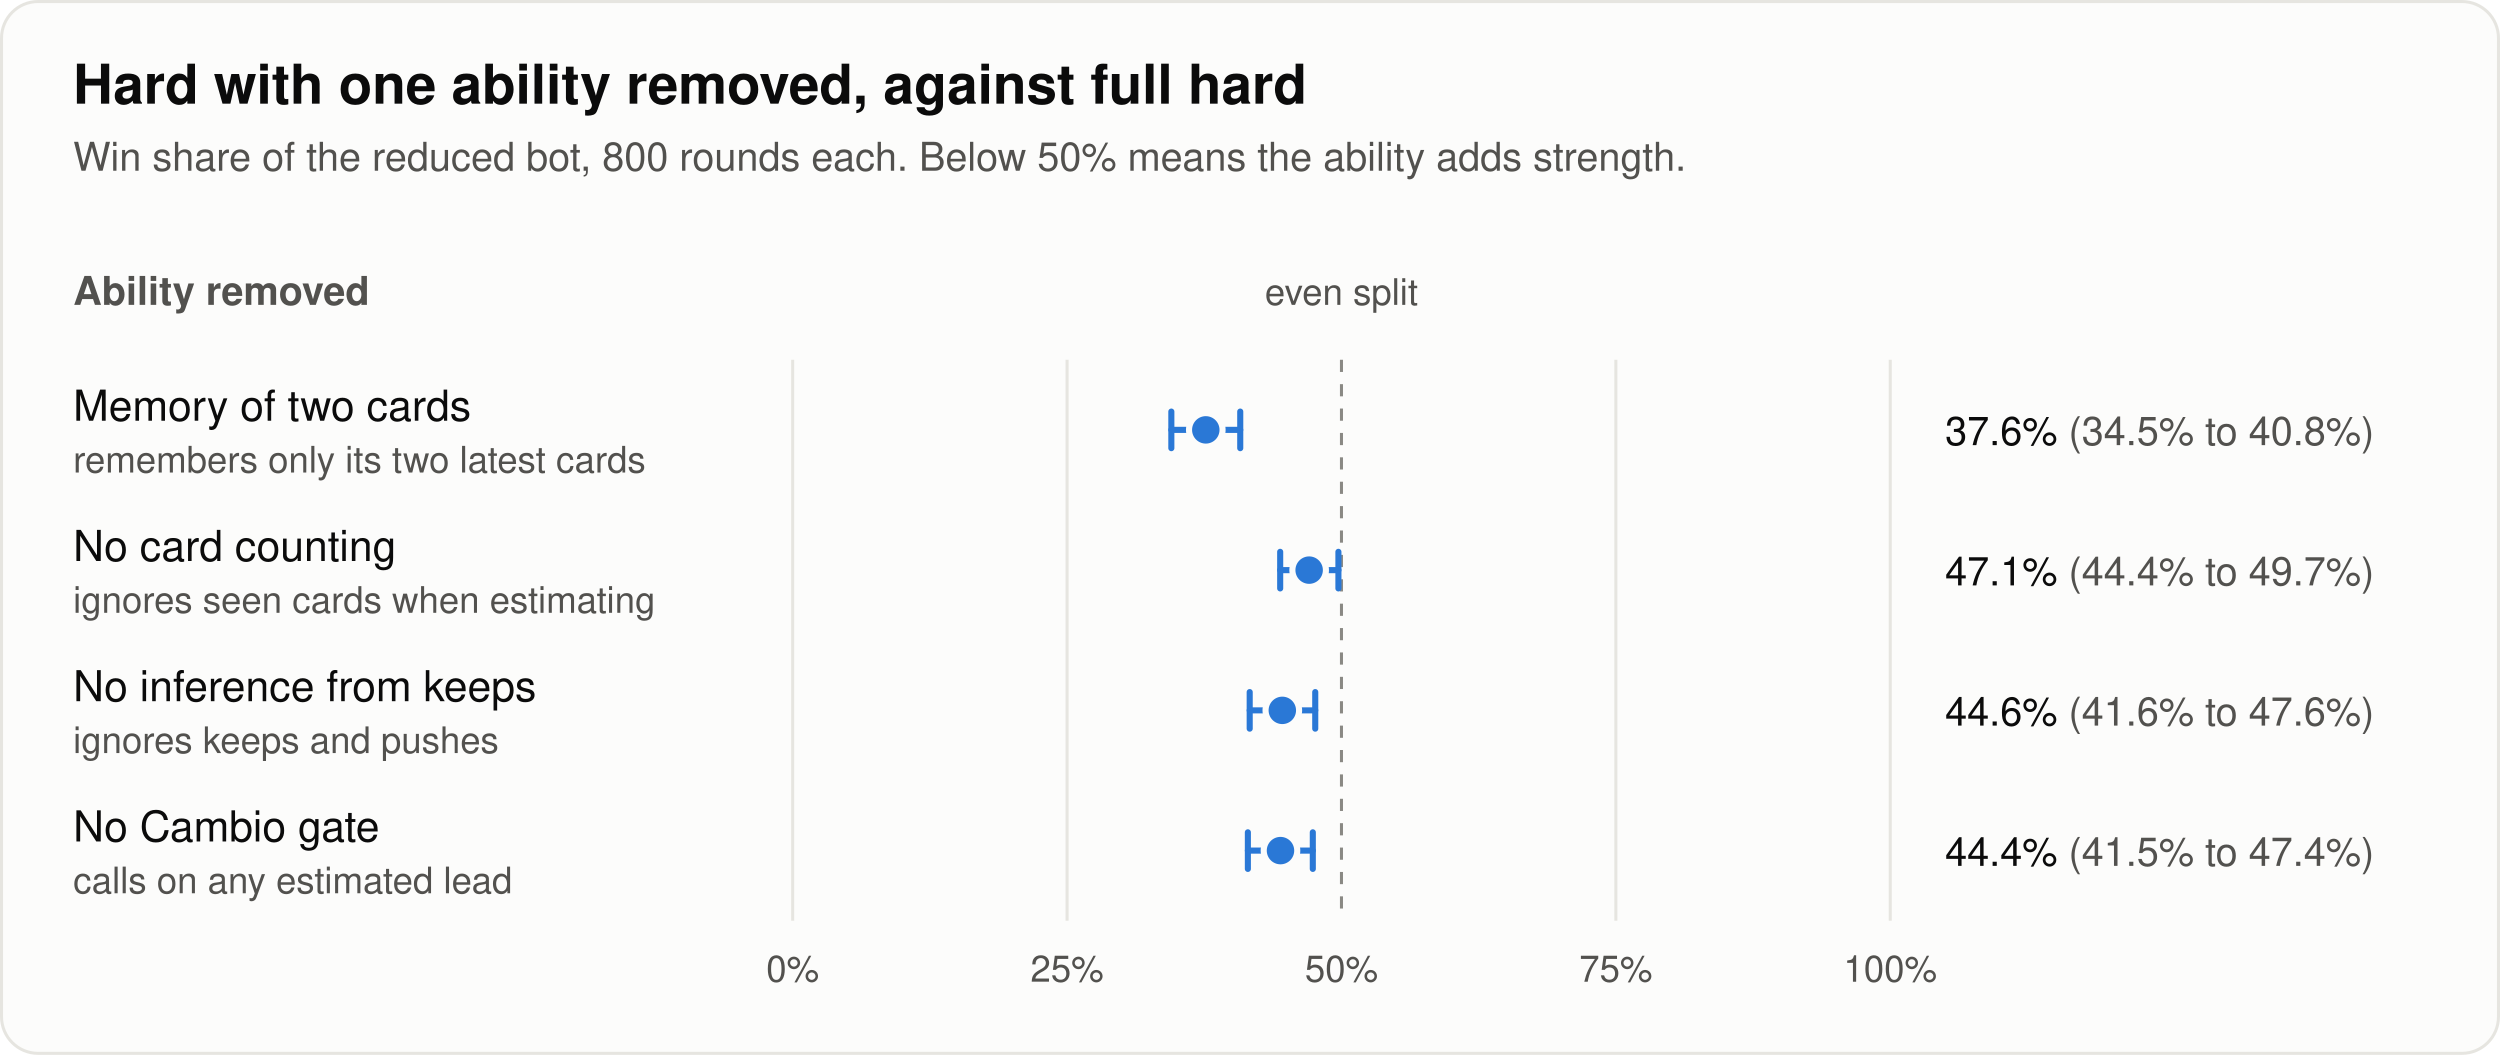
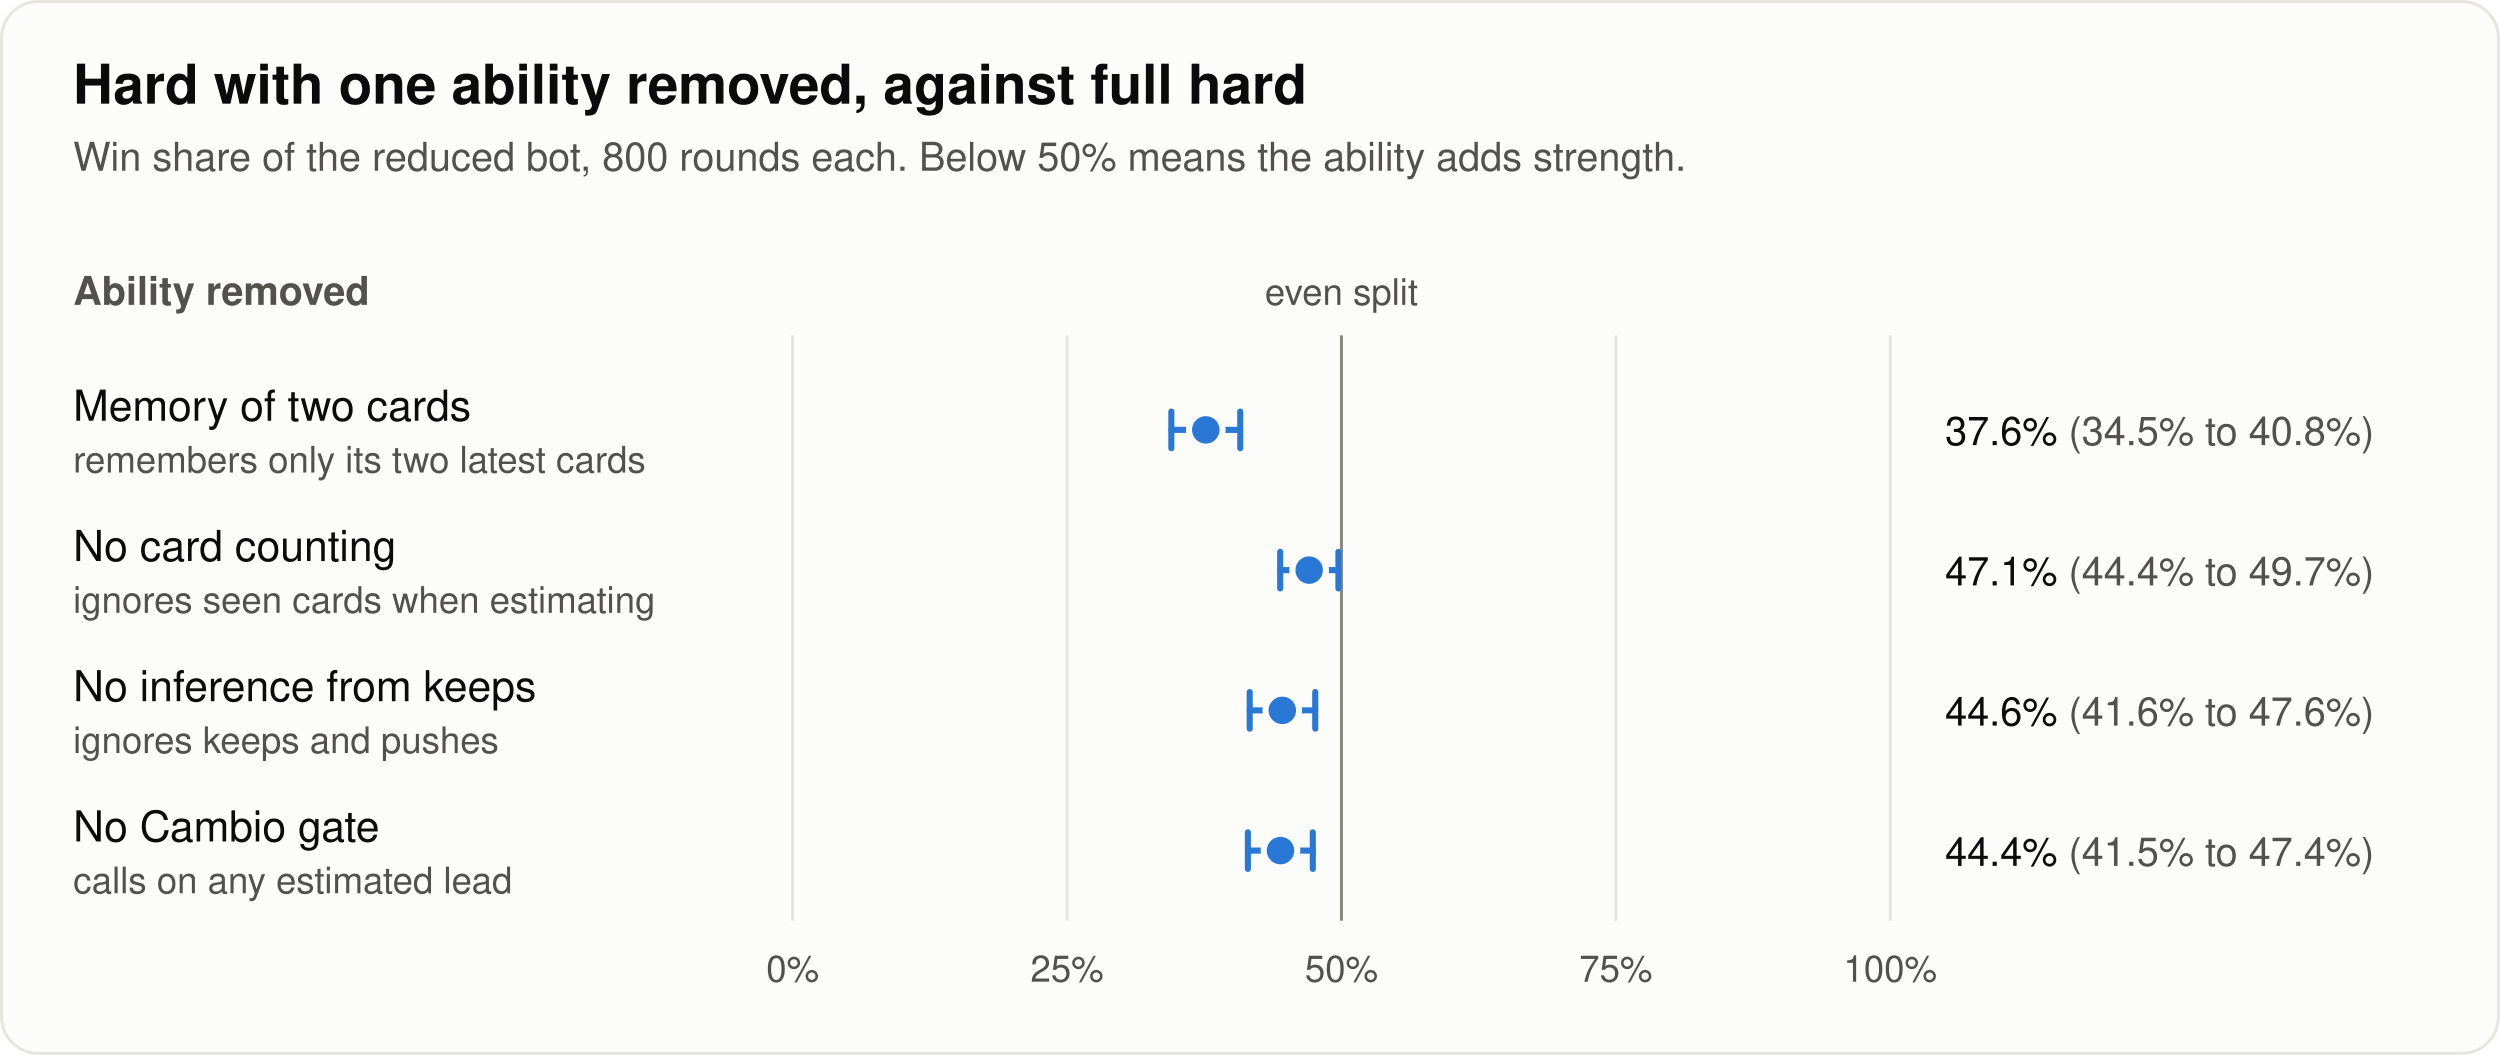
<svg xmlns="http://www.w3.org/2000/svg" width="820" height="346" viewBox="0 0 820 346" role="img" aria-labelledby="t d" font-family="-apple-system, BlinkMacSystemFont, 'Segoe UI', Helvetica, Arial, sans-serif">
  <rect x="0.5" y="0.5" width="819" height="345" rx="12" fill="#fcfcfb" stroke="#e6e5e0" />
  <text x="24" y="34" font-size="18" font-weight="600" fill="#0b0b0b">Hard with one ability removed, against full hard</text>
  <text x="24" y="56" font-size="13" fill="#52514e">Win share of the reduced bot, 800 rounds each. Below 50% means the ability adds strength.</text>
-   <line x1="260" x2="260" y1="118" y2="302" stroke="#e6e5e0" stroke-width="1" />
-   <line x1="350" x2="350" y1="118" y2="302" stroke="#e6e5e0" stroke-width="1" />
-   <line x1="440" x2="440" y1="118" y2="302" stroke="#8a8984" stroke-width="1" stroke-dasharray="4 4" />
-   <line x1="530" x2="530" y1="118" y2="302" stroke="#e6e5e0" stroke-width="1" />
-   <line x1="620" x2="620" y1="118" y2="302" stroke="#e6e5e0" stroke-width="1" />
+   <line x1="260" x2="260" y1="110" y2="302" stroke="#e6e5e0" stroke-width="1" />
+   <line x1="350" x2="350" y1="110" y2="302" stroke="#e6e5e0" stroke-width="1" />
+   <line x1="440" x2="440" y1="110" y2="302" stroke="#8a8984" stroke-width="1" />
+   <line x1="530" x2="530" y1="110" y2="302" stroke="#e6e5e0" stroke-width="1" />
+   <line x1="620" x2="620" y1="110" y2="302" stroke="#e6e5e0" stroke-width="1" />
  <text x="260" y="322" font-size="12" fill="#52514e" text-anchor="middle">0%</text>
  <text x="350" y="322" font-size="12" fill="#52514e" text-anchor="middle">25%</text>
  <text x="440" y="322" font-size="12" fill="#52514e" text-anchor="middle">50%</text>
  <text x="530" y="322" font-size="12" fill="#52514e" text-anchor="middle">75%</text>
  <text x="620" y="322" font-size="12" fill="#52514e" text-anchor="middle">100%</text>
  <text x="440" y="100" font-size="12" fill="#52514e" text-anchor="middle">even split</text>
  <text x="24" y="100" font-size="13" font-weight="600" fill="#52514e">Ability removed</text>
  <text x="24" y="138" font-size="14" fill="#0b0b0b">Memory of two cards</text>
  <text x="24" y="155" font-size="12" fill="#52514e">remembers only its two latest cards</text>
  <line x1="384.2" x2="406.8" y1="141" y2="141" stroke="#2a78d6" stroke-width="2" stroke-linecap="round" />
  <line x1="384.2" x2="384.2" y1="135" y2="147" stroke="#2a78d6" stroke-width="2" stroke-linecap="round" />
  <line x1="406.8" x2="406.8" y1="135" y2="147" stroke="#2a78d6" stroke-width="2" stroke-linecap="round" />
  <circle cx="395.5" cy="141" r="5.5" fill="#2a78d6" stroke="#fcfcfb" stroke-width="2" />
-   <text x="638" y="146" font-size="13" fill="#0b0b0b">37.6% <tspan fill="#52514e">(34.5% to 40.8%)</tspan>
+   <text x="638" y="146" font-size="13" fill="#0b0b0b" style="font-variant-numeric: tabular-nums">37.6% <tspan fill="#52514e">(34.5% to 40.8%)</tspan>
  </text>
  <text x="24" y="184" font-size="14" fill="#0b0b0b">No card counting</text>
  <text x="24" y="201" font-size="12" fill="#52514e">ignores seen cards when estimating</text>
  <line x1="419.9" x2="439.0" y1="187" y2="187" stroke="#2a78d6" stroke-width="2" stroke-linecap="round" />
  <line x1="419.9" x2="419.9" y1="181" y2="193" stroke="#2a78d6" stroke-width="2" stroke-linecap="round" />
  <line x1="439.0" x2="439.0" y1="181" y2="193" stroke="#2a78d6" stroke-width="2" stroke-linecap="round" />
  <circle cx="429.4" cy="187" r="5.5" fill="#2a78d6" stroke="#fcfcfb" stroke-width="2" />
-   <text x="638" y="192" font-size="13" fill="#0b0b0b">47.1% <tspan fill="#52514e">(44.4% to 49.7%)</tspan>
+   <text x="638" y="192" font-size="13" fill="#0b0b0b" style="font-variant-numeric: tabular-nums">47.1% <tspan fill="#52514e">(44.4% to 49.7%)</tspan>
  </text>
  <text x="24" y="230" font-size="14" fill="#0b0b0b">No inference from keeps</text>
  <text x="24" y="247" font-size="12" fill="#52514e">ignores keeps and pushes</text>
  <line x1="409.9" x2="431.4" y1="233" y2="233" stroke="#2a78d6" stroke-width="2" stroke-linecap="round" />
  <line x1="409.9" x2="409.9" y1="227" y2="239" stroke="#2a78d6" stroke-width="2" stroke-linecap="round" />
  <line x1="431.4" x2="431.4" y1="227" y2="239" stroke="#2a78d6" stroke-width="2" stroke-linecap="round" />
  <circle cx="420.6" cy="233" r="5.5" fill="#2a78d6" stroke="#fcfcfb" stroke-width="2" />
-   <text x="638" y="238" font-size="13" fill="#0b0b0b">44.6% <tspan fill="#52514e">(41.6% to 47.6%)</tspan>
+   <text x="638" y="238" font-size="13" fill="#0b0b0b" style="font-variant-numeric: tabular-nums">44.6% <tspan fill="#52514e">(41.6% to 47.6%)</tspan>
  </text>
  <text x="24" y="276" font-size="14" fill="#0b0b0b">No Cambio gate</text>
  <text x="24" y="293" font-size="12" fill="#52514e">calls on any estimated lead</text>
  <line x1="409.3" x2="430.6" y1="279" y2="279" stroke="#2a78d6" stroke-width="2" stroke-linecap="round" />
  <line x1="409.3" x2="409.3" y1="273" y2="285" stroke="#2a78d6" stroke-width="2" stroke-linecap="round" />
  <line x1="430.6" x2="430.6" y1="273" y2="285" stroke="#2a78d6" stroke-width="2" stroke-linecap="round" />
  <circle cx="420.0" cy="279" r="5.5" fill="#2a78d6" stroke="#fcfcfb" stroke-width="2" />
-   <text x="638" y="284" font-size="13" fill="#0b0b0b">44.4% <tspan fill="#52514e">(41.5% to 47.4%)</tspan>
+   <text x="638" y="284" font-size="13" fill="#0b0b0b" style="font-variant-numeric: tabular-nums">44.4% <tspan fill="#52514e">(41.5% to 47.4%)</tspan>
  </text>
</svg>
